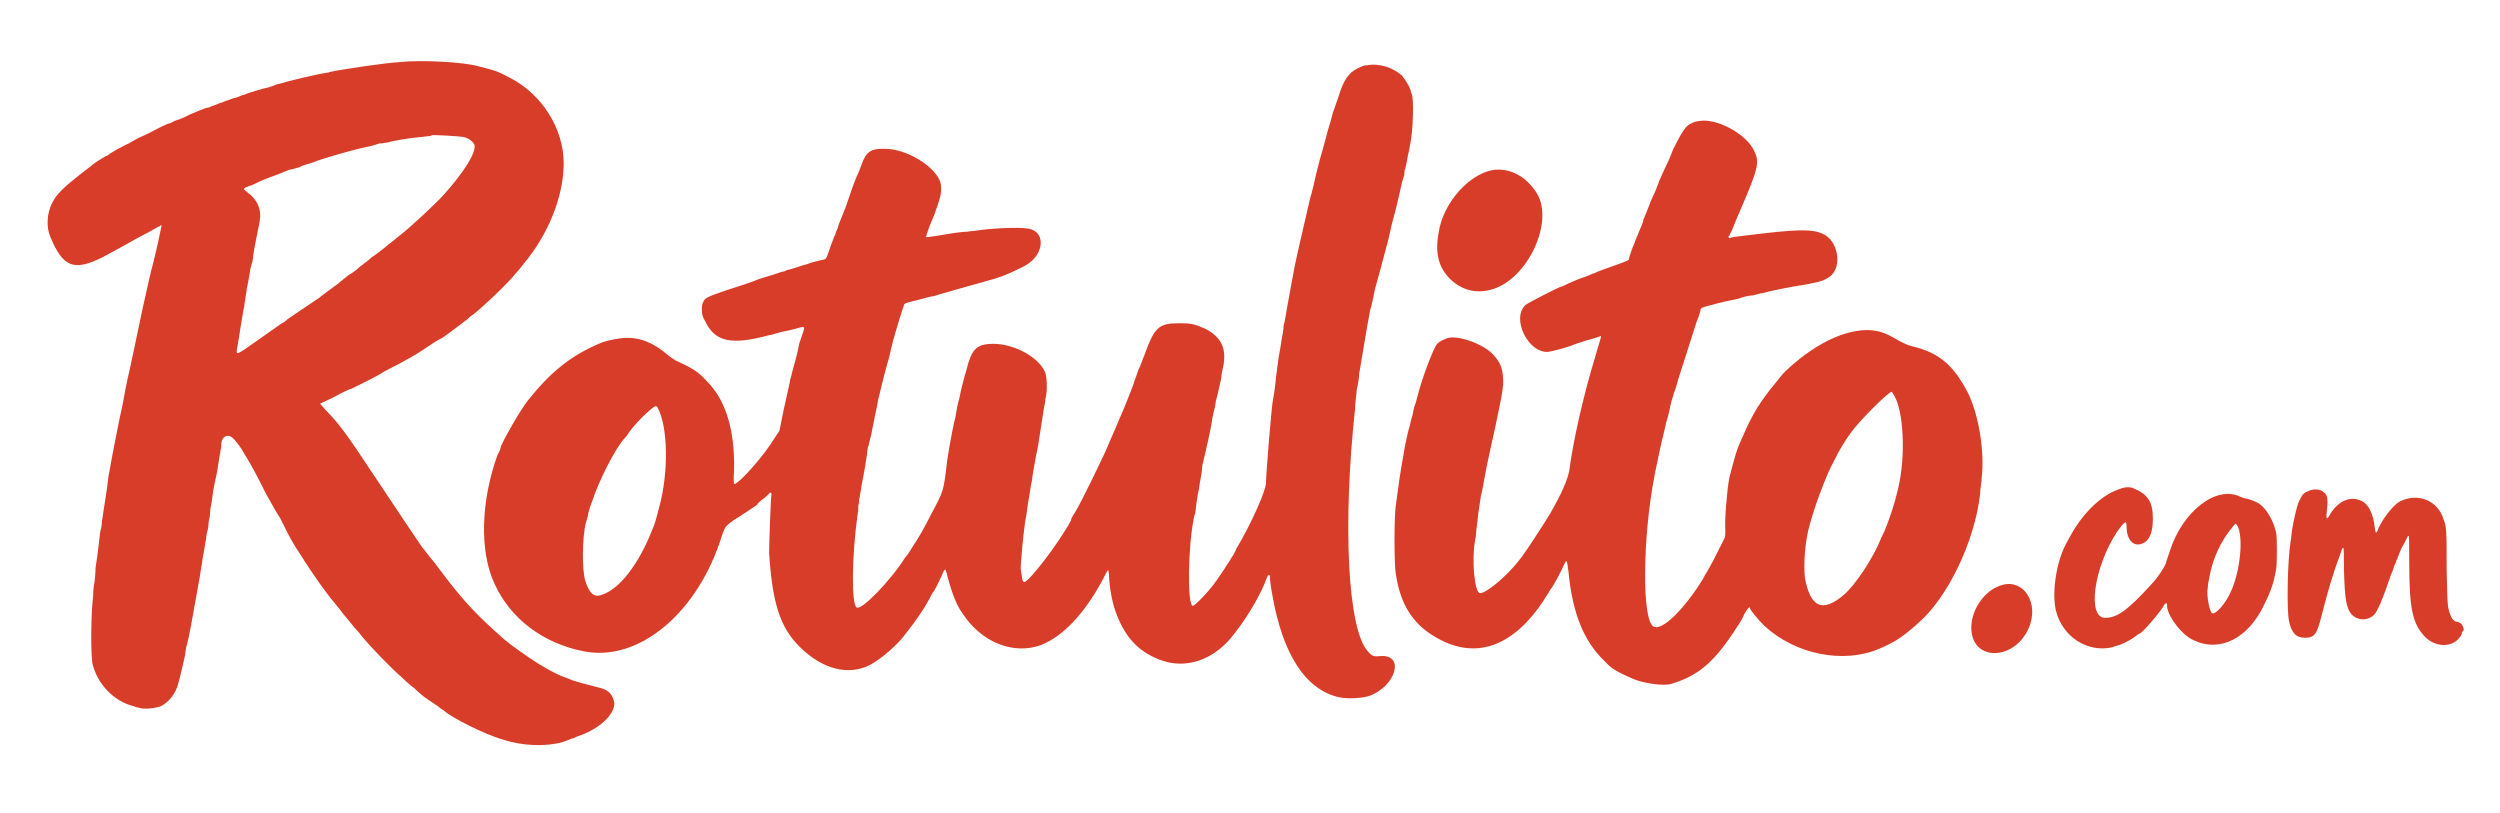
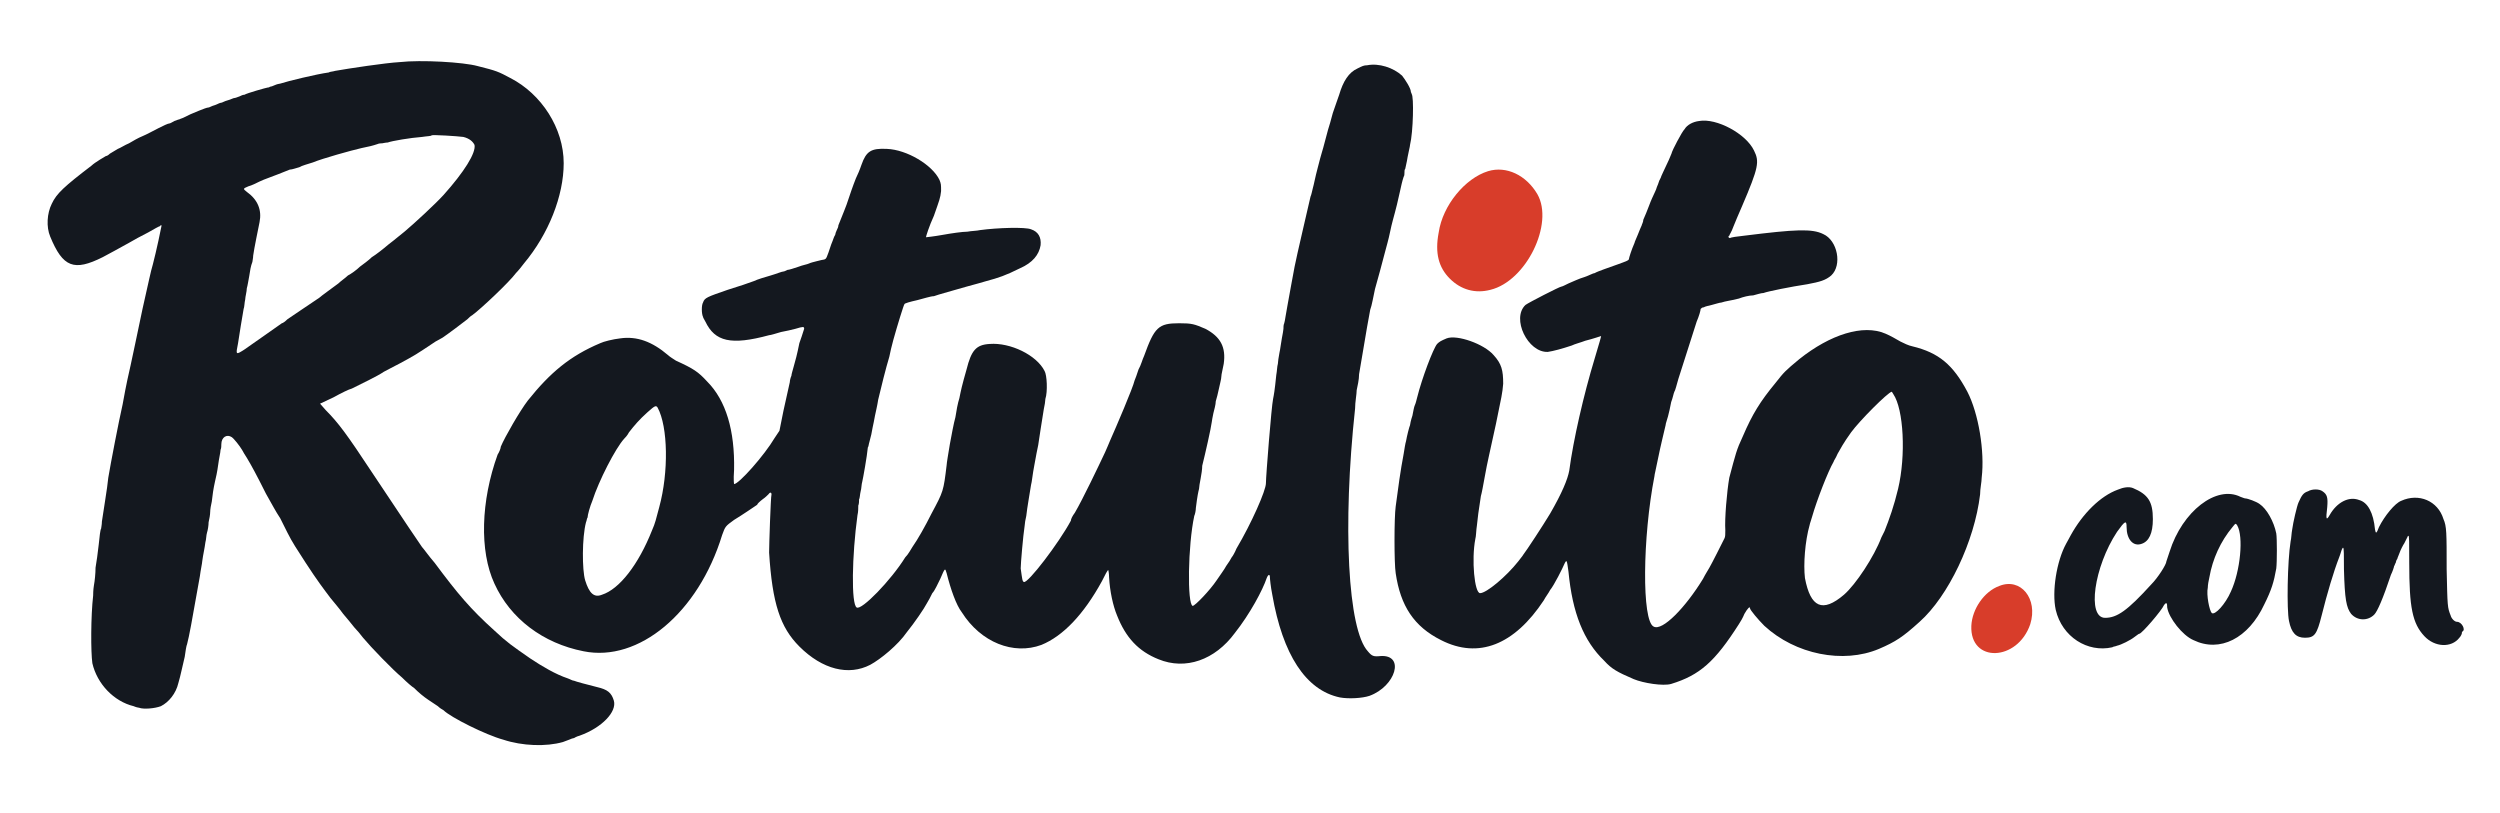
<svg xmlns="http://www.w3.org/2000/svg" viewBox="0 0 3140 1020" role="img" aria-label="Rotulito.com">
-   <path fill="#d83d2a" transform="translate(0,1020) scale(1,-1)" d="M502 942 c-18 -1 -64 -8 -81 -11 -3 -1 -7 -1 -8 -2 -15 -2 -52 -11 -61 -14 -1 0 -5 -1 -7 -2 -2 -1 -5 -2 -6 -2 -1 -1 -3 -1 -3 -1 -1 0 -26 -7 -29 -9 -2 0 -4 -1 -6 -2 -3 -1 -5 -2 -6 -2 -2 0 -5 -2 -9 -3 -4 -1 -7 -3 -8 -3 -2 0 -5 -2 -8 -3 -4 -1 -7 -3 -8 -3 -2 0 -7 -2 -12 -4 -10 -4 -12 -5 -20 -9 -3 -1 -5 -2 -5 -2 -1 0 -3 -1 -6 -2 -2 -1 -5 -3 -6 -3 -2 0 -8 -3 -14 -6 -6 -3 -15 -8 -20 -10 -5 -2 -12 -6 -17 -9 -5 -2 -11 -6 -14 -7 -3 -2 -7 -4 -10 -6 -2 -2 -4 -3 -5 -3 0 0 -14 -8 -18 -12 -34 -26 -44 -35 -50 -48 -6 -12 -7 -29 -2 -41 16 -39 30 -44 66 -26 13 7 15 8 33 18 5 3 16 9 24 13 7 4 14 8 15 8 0 1 1 1 2 1 0 -1 -7 -34 -11 -49 -3 -10 -5 -21 -13 -56 -4 -19 -15 -72 -19 -89 -1 -5 -4 -19 -6 -31 -5 -22 -15 -74 -18 -92 -1 -12 -7 -47 -8 -55 0 -4 -1 -8 -1 -9 -1 -1 -2 -10 -3 -20 -1 -10 -3 -23 -4 -29 0 -7 -1 -17 -2 -22 -1 -6 -1 -12 -1 -13 -3 -26 -3 -71 -1 -85 6 -26 27 -48 52 -54 2 -1 6 -2 7 -2 5 -2 19 -1 27 2 10 5 19 16 22 29 3 10 5 21 8 33 1 7 2 14 3 16 3 12 5 23 16 85 1 8 3 17 3 19 1 8 3 16 4 24 1 3 1 9 2 12 1 3 2 9 2 13 1 4 2 10 2 13 0 3 1 9 2 13 1 9 2 16 4 25 1 4 3 13 4 21 1 8 3 16 3 19 1 2 1 5 1 7 0 9 7 13 13 9 3 -2 10 -11 13 -16 1 -2 4 -7 6 -10 6 -10 12 -21 24 -45 8 -14 12 -22 18 -31 2 -4 6 -12 9 -18 6 -12 12 -21 23 -38 15 -23 22 -32 31 -44 4 -5 11 -13 16 -20 5 -6 11 -13 14 -17 3 -3 8 -9 11 -13 10 -12 37 -40 49 -50 6 -6 13 -12 15 -13 6 -6 12 -11 18 -15 3 -2 6 -4 6 -4 0 0 3 -2 6 -4 2 -2 5 -4 7 -5 9 -9 53 -31 75 -37 24 -8 54 -9 75 -3 2 1 6 2 8 3 2 1 5 2 6 2 0 0 3 2 7 3 28 10 47 30 43 44 -3 10 -8 14 -21 17 -12 3 -27 7 -29 8 -2 0 -5 2 -8 3 -15 5 -32 15 -47 25 -23 16 -29 20 -45 35 -30 27 -46 46 -75 85 -7 8 -14 18 -16 20 -7 10 -17 25 -63 94 -31 47 -42 62 -58 78 l-7 8 17 8 c9 5 19 10 23 11 10 5 33 16 40 21 4 2 13 7 21 11 20 11 17 9 44 27 2 1 7 4 9 5 6 4 26 19 31 23 2 2 4 4 6 5 11 8 47 42 55 53 3 3 7 8 10 12 31 37 50 85 50 126 0 44 -28 87 -67 107 -15 8 -17 9 -41 15 -18 5 -71 8 -98 5z m80 -94 c8 -2 12 -6 14 -10 2 -10 -13 -34 -39 -63 -10 -11 -37 -36 -49 -46 -4 -3 -12 -10 -20 -16 -7 -6 -16 -13 -21 -16 -4 -4 -11 -9 -15 -12 -4 -4 -11 -9 -15 -11 -3 -3 -9 -7 -12 -10 -8 -6 -22 -16 -24 -18 -16 -11 -36 -24 -40 -27 -3 -3 -6 -5 -7 -5 -4 -3 -40 -28 -47 -33 -11 -7 -11 -7 -8 8 1 7 6 38 7 43 1 2 1 8 2 12 0 3 2 10 2 14 1 3 2 10 3 15 1 7 2 13 4 18 0 1 1 5 1 8 1 8 7 37 8 42 3 15 -2 28 -16 38 -5 4 -5 4 2 7 4 1 10 4 14 6 6 3 16 6 38 15 3 0 8 2 12 3 3 2 11 4 17 6 12 5 48 15 61 18 10 2 14 3 20 5 2 1 5 1 6 1 1 0 4 1 7 1 5 2 29 6 43 7 6 1 12 1 12 2 1 1 33 -1 40 -2z M1717 938 c-4 0 -6 -1 -12 -4 -11 -5 -18 -16 -23 -33 -2 -5 -5 -15 -8 -23 -2 -8 -5 -18 -6 -21 -1 -4 -3 -11 -4 -15 -3 -12 -4 -13 -9 -33 -3 -11 -5 -22 -6 -25 -1 -4 -2 -9 -3 -11 -2 -9 -18 -77 -20 -88 -2 -10 -6 -33 -9 -49 -2 -10 -3 -19 -4 -22 -1 -2 -1 -5 -1 -7 0 -1 -1 -7 -2 -12 -1 -5 -2 -14 -3 -18 -1 -5 -2 -12 -2 -14 -1 -3 -1 -9 -2 -14 -2 -20 -3 -25 -4 -30 -2 -9 -9 -97 -9 -106 0 -9 -18 -50 -37 -82 -2 -5 -5 -10 -6 -11 -1 -2 -4 -7 -7 -11 -2 -4 -8 -12 -12 -18 -8 -12 -27 -32 -30 -32 -7 2 -6 76 2 113 1 2 2 7 2 10 2 16 3 20 4 24 0 2 1 8 2 13 1 5 2 12 2 16 4 16 11 47 12 55 0 1 1 6 2 11 1 4 3 11 3 15 1 3 3 11 4 16 1 5 3 12 3 15 0 3 2 10 3 16 3 21 -4 34 -23 44 -14 6 -17 7 -33 7 -26 0 -31 -5 -44 -41 -2 -4 -4 -12 -7 -17 -2 -6 -4 -12 -5 -14 -2 -9 -23 -58 -31 -76 -1 -3 -4 -9 -6 -14 -8 -17 -28 -59 -38 -76 -3 -4 -5 -8 -5 -10 -15 -28 -54 -79 -59 -77 -2 1 -2 3 -4 17 0 6 3 41 5 54 0 2 1 8 2 12 1 10 5 32 6 39 1 3 2 14 4 24 2 11 4 22 5 26 1 8 5 32 7 45 1 4 2 11 2 13 3 9 2 30 -1 35 -10 20 -43 36 -69 34 -17 -1 -23 -8 -29 -32 -6 -21 -7 -26 -9 -36 -2 -6 -4 -17 -5 -24 -2 -7 -5 -23 -7 -34 -2 -12 -4 -24 -4 -26 -4 -33 -4 -33 -19 -61 -8 -16 -17 -32 -24 -42 -2 -3 -5 -9 -9 -13 -18 -29 -55 -67 -61 -63 -7 4 -6 65 1 116 1 4 1 9 1 12 1 2 1 6 1 8 1 1 1 6 2 10 1 3 1 9 2 12 1 4 6 32 7 43 1 1 1 4 2 7 2 7 3 12 4 18 1 4 2 10 3 15 1 5 3 13 4 20 3 13 10 41 14 54 1 5 3 14 5 21 5 18 13 44 14 45 0 1 7 3 16 5 8 2 17 5 21 5 3 1 9 3 13 4 4 1 17 5 28 8 11 3 22 6 25 7 15 4 24 7 42 16 16 7 24 17 26 29 1 10 -3 17 -12 20 -7 3 -42 2 -64 -1 -4 -1 -11 -1 -16 -2 -6 0 -20 -2 -31 -4 -11 -2 -21 -3 -21 -3 0 1 4 14 10 27 7 20 8 22 9 31 0 8 0 9 -2 14 -9 19 -41 38 -66 39 -20 1 -26 -3 -32 -20 -2 -6 -5 -13 -7 -17 -4 -10 -8 -22 -10 -28 -1 -4 -8 -21 -12 -31 0 -2 -1 -4 -2 -6 -1 -2 -2 -5 -2 -6 -2 -3 -2 -5 -5 -12 -6 -18 -6 -18 -9 -19 -1 0 -5 -1 -9 -2 -4 -1 -8 -2 -10 -3 -2 -1 -8 -2 -13 -4 -6 -2 -12 -4 -14 -4 -2 -1 -4 -2 -5 -2 -2 0 -9 -3 -16 -5 -7 -2 -17 -5 -21 -7 -5 -2 -20 -7 -33 -11 -26 -9 -29 -10 -31 -16 -2 -3 -2 -14 0 -18 0 -1 2 -4 3 -6 12 -25 32 -30 80 -17 2 0 8 2 15 4 6 1 14 3 18 4 10 3 11 3 11 0 -2 -6 -4 -13 -6 -18 -3 -15 -5 -22 -7 -29 -1 -4 -3 -10 -3 -12 -1 -2 -2 -6 -2 -8 -2 -9 -3 -13 -8 -36 l-5 -25 -6 -9 c-13 -22 -45 -58 -51 -58 0 0 -1 4 0 18 1 49 -10 87 -34 111 -11 12 -17 16 -39 26 -3 2 -8 5 -10 7 -20 17 -39 24 -60 21 -9 -1 -21 -4 -25 -6 -38 -16 -63 -37 -91 -72 -10 -13 -29 -46 -34 -58 0 -2 -2 -7 -4 -10 -21 -58 -23 -121 -4 -162 20 -44 61 -75 112 -85 69 -14 144 48 174 146 4 11 4 11 15 19 10 6 26 17 29 19 0 1 3 4 7 7 3 2 6 5 7 6 2 3 4 3 4 0 -1 -3 -3 -64 -3 -73 4 -64 14 -94 38 -118 29 -29 62 -37 89 -23 13 7 35 25 46 41 9 11 22 30 25 36 2 3 5 9 7 13 3 3 7 12 10 18 6 14 6 14 8 7 5 -20 12 -40 19 -49 24 -38 65 -54 100 -41 27 11 53 38 76 80 4 8 7 14 8 14 0 0 1 -4 1 -9 1 -18 5 -36 10 -48 11 -28 27 -45 52 -55 34 -14 71 -1 96 33 19 24 35 54 40 69 2 5 4 5 4 1 0 -2 1 -12 3 -22 13 -75 42 -120 85 -129 11 -2 28 -1 37 2 33 12 45 52 14 50 -9 -1 -11 0 -16 6 -25 27 -32 157 -16 305 0 8 2 18 2 23 1 5 3 13 3 20 2 11 6 36 10 59 1 6 3 16 4 22 2 5 4 17 6 26 4 14 8 29 13 48 1 4 4 14 6 24 2 10 5 20 6 24 2 7 3 12 6 25 2 9 3 14 5 20 1 1 1 4 1 5 0 2 0 4 1 5 0 1 2 8 3 15 1 6 3 13 3 15 4 16 5 61 2 64 0 1 -1 2 -1 3 0 4 -7 15 -11 20 -11 10 -29 16 -44 13z m-891 -430 c13 -24 14 -81 2 -125 -4 -15 -5 -20 -9 -29 -17 -43 -41 -74 -63 -81 -10 -4 -16 2 -21 18 -4 13 -4 54 1 73 1 2 1 5 2 6 0 3 3 14 6 21 8 25 29 66 40 78 1 1 4 4 6 8 7 9 13 16 23 25 10 9 11 9 13 6z M2134 868 c-8 -1 -15 -5 -18 -10 -4 -4 -16 -28 -16 -29 0 -1 -2 -5 -4 -10 -6 -13 -10 -21 -10 -22 0 0 -1 -2 -2 -4 -1 -3 -2 -6 -3 -8 -1 -4 -3 -7 -6 -14 -2 -4 -6 -16 -11 -27 0 -3 -2 -6 -2 -7 -1 -2 -3 -7 -5 -12 -2 -5 -4 -9 -4 -10 -4 -9 -7 -19 -7 -20 0 -2 -3 -3 -14 -7 -11 -4 -26 -9 -29 -11 -2 0 -7 -3 -13 -5 -7 -2 -15 -6 -20 -8 -4 -2 -8 -4 -9 -4 -2 0 -41 -20 -45 -23 -18 -17 3 -60 28 -59 7 1 18 4 30 8 4 2 12 4 17 6 4 1 11 3 14 4 3 1 6 2 6 2 0 -1 -2 -8 -8 -28 -14 -46 -27 -103 -32 -141 -2 -11 -9 -28 -24 -54 -9 -15 -30 -47 -34 -52 -1 -2 -4 -5 -6 -8 -15 -19 -40 -40 -48 -40 -7 0 -11 42 -6 68 1 3 1 11 2 17 1 10 2 18 5 37 1 3 3 14 5 25 3 17 6 29 14 66 7 34 8 38 9 50 0 17 -2 25 -12 36 -12 14 -46 26 -59 21 -7 -3 -9 -4 -12 -7 -5 -6 -19 -43 -25 -67 -1 -4 -2 -8 -3 -10 -1 -2 -2 -8 -3 -13 -2 -6 -3 -11 -3 -12 -1 -2 -4 -14 -5 -20 -1 -3 -2 -10 -3 -16 -4 -21 -7 -43 -10 -66 -2 -14 -2 -72 0 -84 6 -41 23 -67 57 -84 47 -24 92 -6 129 50 2 4 6 9 8 13 5 6 16 28 18 33 3 6 3 4 5 -10 5 -52 19 -87 45 -112 9 -10 16 -14 37 -23 12 -5 37 -9 47 -6 36 11 55 28 85 75 2 3 5 8 7 13 4 7 7 10 7 7 0 -2 10 -14 18 -22 39 -36 99 -48 144 -29 21 9 30 15 51 34 36 32 69 101 76 160 0 7 2 16 2 21 4 33 -4 81 -18 108 -18 34 -36 49 -69 57 -5 1 -11 4 -15 6 -7 4 -12 7 -19 10 -28 12 -69 -1 -108 -32 -18 -15 -19 -16 -30 -30 -19 -23 -29 -39 -41 -67 -8 -17 -9 -22 -17 -52 -3 -17 -6 -52 -5 -66 0 -5 0 -8 -1 -10 -2 -4 -16 -32 -19 -37 -1 -2 -5 -8 -8 -14 -22 -36 -51 -66 -62 -60 -15 7 -14 112 1 189 0 2 2 9 3 15 1 5 3 14 4 19 2 8 3 14 7 30 0 2 2 7 3 11 1 4 3 12 4 18 2 5 3 11 4 13 1 1 3 9 5 16 5 16 17 53 23 72 3 7 5 14 5 16 1 1 2 2 4 2 1 1 6 2 10 3 4 1 10 3 12 3 6 2 10 2 22 5 5 2 13 4 18 4 4 1 10 3 13 3 5 2 35 8 55 11 16 3 23 5 30 11 14 13 8 44 -10 52 -14 7 -35 6 -99 -2 -9 -1 -17 -2 -18 -3 -2 0 -3 2 -1 3 0 1 3 5 5 11 2 5 7 17 11 26 21 49 22 56 15 70 -10 21 -47 41 -69 37z m244 -343 c13 -19 16 -77 6 -119 -5 -21 -11 -38 -17 -53 -1 -2 -3 -6 -4 -8 -9 -24 -32 -59 -47 -72 -27 -23 -42 -16 -49 21 -2 17 0 46 6 67 0 1 2 6 3 10 6 21 20 57 27 69 0 1 3 5 5 10 4 7 7 13 17 27 11 15 46 50 51 51 0 0 1 -1 2 -3z M1869 805 c-29 -9 -57 -43 -62 -77 -5 -26 0 -44 14 -58 14 -14 32 -19 51 -14 45 11 80 83 59 120 -14 24 -39 36 -62 29z M2660 405 c-22 -8 -44 -30 -59 -57 -2 -4 -5 -9 -6 -11 -12 -22 -18 -60 -13 -83 8 -34 40 -54 71 -47 1 1 4 1 6 2 5 1 17 7 22 11 3 2 5 4 6 4 3 0 28 29 31 36 3 4 4 3 4 -3 2 -13 19 -35 33 -41 33 -16 69 2 89 45 9 18 12 28 15 45 1 8 1 38 0 44 -3 15 -12 31 -21 37 -4 3 -15 7 -18 7 -1 0 -3 1 -6 2 -30 15 -73 -18 -89 -69 -2 -6 -4 -12 -4 -12 0 -4 -11 -21 -19 -29 -30 -33 -43 -42 -58 -42 -23 0 -14 64 15 108 10 14 12 15 12 6 0 -15 8 -25 19 -21 9 3 14 13 14 31 0 22 -6 31 -25 39 -5 2 -12 1 -19 -2z m150 -45 c8 -14 4 -57 -8 -83 -7 -16 -20 -30 -24 -27 -3 3 -7 23 -5 32 0 3 1 9 2 13 4 23 14 45 29 63 4 5 4 5 6 2z M2899 403 c-6 -2 -8 -5 -12 -14 -2 -4 -7 -26 -8 -34 -1 -5 -1 -11 -2 -15 -4 -25 -5 -86 -2 -100 3 -15 9 -21 20 -21 12 0 15 4 21 28 7 28 15 55 22 73 2 5 3 10 4 11 0 0 0 1 1 1 1 0 1 -10 1 -27 1 -38 3 -48 9 -56 8 -9 21 -9 29 -1 4 4 11 20 21 50 2 4 4 10 4 11 1 1 1 3 2 4 0 1 1 4 2 5 0 1 2 5 3 8 1 3 4 9 6 12 2 4 4 8 4 8 0 1 1 1 1 1 1 0 1 -7 1 -34 0 -56 4 -76 19 -92 13 -14 34 -15 44 -2 2 2 3 5 3 5 0 1 0 2 1 3 4 2 -1 12 -7 12 -3 0 -7 4 -8 8 -4 10 -4 11 -5 58 0 46 0 54 -4 63 -7 23 -31 33 -53 23 -8 -3 -21 -19 -28 -33 -3 -8 -4 -9 -5 -3 -2 21 -9 34 -20 37 -13 5 -28 -3 -37 -19 -4 -7 -5 -6 -3 10 1 12 0 16 -6 20 -4 3 -13 3 -18 0z M2511 284 c-19 -7 -34 -29 -35 -50 -2 -47 58 -45 74 2 10 32 -12 59 -39 48z" />
+   <path fill="#14181f" transform="translate(0,1020) scale(1,-1)" d="M502 942 c-18 -1 -64 -8 -81 -11 -3 -1 -7 -1 -8 -2 -15 -2 -52 -11 -61 -14 -1 0 -5 -1 -7 -2 -2 -1 -5 -2 -6 -2 -1 -1 -3 -1 -3 -1 -1 0 -26 -7 -29 -9 -2 0 -4 -1 -6 -2 -3 -1 -5 -2 -6 -2 -2 0 -5 -2 -9 -3 -4 -1 -7 -3 -8 -3 -2 0 -5 -2 -8 -3 -4 -1 -7 -3 -8 -3 -2 0 -7 -2 -12 -4 -10 -4 -12 -5 -20 -9 -3 -1 -5 -2 -5 -2 -1 0 -3 -1 -6 -2 -2 -1 -5 -3 -6 -3 -2 0 -8 -3 -14 -6 -6 -3 -15 -8 -20 -10 -5 -2 -12 -6 -17 -9 -5 -2 -11 -6 -14 -7 -3 -2 -7 -4 -10 -6 -2 -2 -4 -3 -5 -3 0 0 -14 -8 -18 -12 -34 -26 -44 -35 -50 -48 -6 -12 -7 -29 -2 -41 16 -39 30 -44 66 -26 13 7 15 8 33 18 5 3 16 9 24 13 7 4 14 8 15 8 0 1 1 1 2 1 0 -1 -7 -34 -11 -49 -3 -10 -5 -21 -13 -56 -4 -19 -15 -72 -19 -89 -1 -5 -4 -19 -6 -31 -5 -22 -15 -74 -18 -92 -1 -12 -7 -47 -8 -55 0 -4 -1 -8 -1 -9 -1 -1 -2 -10 -3 -20 -1 -10 -3 -23 -4 -29 0 -7 -1 -17 -2 -22 -1 -6 -1 -12 -1 -13 -3 -26 -3 -71 -1 -85 6 -26 27 -48 52 -54 2 -1 6 -2 7 -2 5 -2 19 -1 27 2 10 5 19 16 22 29 3 10 5 21 8 33 1 7 2 14 3 16 3 12 5 23 16 85 1 8 3 17 3 19 1 8 3 16 4 24 1 3 1 9 2 12 1 3 2 9 2 13 1 4 2 10 2 13 0 3 1 9 2 13 1 9 2 16 4 25 1 4 3 13 4 21 1 8 3 16 3 19 1 2 1 5 1 7 0 9 7 13 13 9 3 -2 10 -11 13 -16 1 -2 4 -7 6 -10 6 -10 12 -21 24 -45 8 -14 12 -22 18 -31 2 -4 6 -12 9 -18 6 -12 12 -21 23 -38 15 -23 22 -32 31 -44 4 -5 11 -13 16 -20 5 -6 11 -13 14 -17 3 -3 8 -9 11 -13 10 -12 37 -40 49 -50 6 -6 13 -12 15 -13 6 -6 12 -11 18 -15 3 -2 6 -4 6 -4 0 0 3 -2 6 -4 2 -2 5 -4 7 -5 9 -9 53 -31 75 -37 24 -8 54 -9 75 -3 2 1 6 2 8 3 2 1 5 2 6 2 0 0 3 2 7 3 28 10 47 30 43 44 -3 10 -8 14 -21 17 -12 3 -27 7 -29 8 -2 0 -5 2 -8 3 -15 5 -32 15 -47 25 -23 16 -29 20 -45 35 -30 27 -46 46 -75 85 -7 8 -14 18 -16 20 -7 10 -17 25 -63 94 -31 47 -42 62 -58 78 l-7 8 17 8 c9 5 19 10 23 11 10 5 33 16 40 21 4 2 13 7 21 11 20 11 17 9 44 27 2 1 7 4 9 5 6 4 26 19 31 23 2 2 4 4 6 5 11 8 47 42 55 53 3 3 7 8 10 12 31 37 50 85 50 126 0 44 -28 87 -67 107 -15 8 -17 9 -41 15 -18 5 -71 8 -98 5z m80 -94 c8 -2 12 -6 14 -10 2 -10 -13 -34 -39 -63 -10 -11 -37 -36 -49 -46 -4 -3 -12 -10 -20 -16 -7 -6 -16 -13 -21 -16 -4 -4 -11 -9 -15 -12 -4 -4 -11 -9 -15 -11 -3 -3 -9 -7 -12 -10 -8 -6 -22 -16 -24 -18 -16 -11 -36 -24 -40 -27 -3 -3 -6 -5 -7 -5 -4 -3 -40 -28 -47 -33 -11 -7 -11 -7 -8 8 1 7 6 38 7 43 1 2 1 8 2 12 0 3 2 10 2 14 1 3 2 10 3 15 1 7 2 13 4 18 0 1 1 5 1 8 1 8 7 37 8 42 3 15 -2 28 -16 38 -5 4 -5 4 2 7 4 1 10 4 14 6 6 3 16 6 38 15 3 0 8 2 12 3 3 2 11 4 17 6 12 5 48 15 61 18 10 2 14 3 20 5 2 1 5 1 6 1 1 0 4 1 7 1 5 2 29 6 43 7 6 1 12 1 12 2 1 1 33 -1 40 -2z" />
+   <path fill="#14181f" transform="translate(0,1020) scale(1,-1)" d="M1717 938 c-4 0 -6 -1 -12 -4 -11 -5 -18 -16 -23 -33 -2 -5 -5 -15 -8 -23 -2 -8 -5 -18 -6 -21 -1 -4 -3 -11 -4 -15 -3 -12 -4 -13 -9 -33 -3 -11 -5 -22 -6 -25 -1 -4 -2 -9 -3 -11 -2 -9 -18 -77 -20 -88 -2 -10 -6 -33 -9 -49 -2 -10 -3 -19 -4 -22 -1 -2 -1 -5 -1 -7 0 -1 -1 -7 -2 -12 -1 -5 -2 -14 -3 -18 -1 -5 -2 -12 -2 -14 -1 -3 -1 -9 -2 -14 -2 -20 -3 -25 -4 -30 -2 -9 -9 -97 -9 -106 0 -9 -18 -50 -37 -82 -2 -5 -5 -10 -6 -11 -1 -2 -4 -7 -7 -11 -2 -4 -8 -12 -12 -18 -8 -12 -27 -32 -30 -32 -7 2 -6 76 2 113 1 2 2 7 2 10 2 16 3 20 4 24 0 2 1 8 2 13 1 5 2 12 2 16 4 16 11 47 12 55 0 1 1 6 2 11 1 4 3 11 3 15 1 3 3 11 4 16 1 5 3 12 3 15 0 3 2 10 3 16 3 21 -4 34 -23 44 -14 6 -17 7 -33 7 -26 0 -31 -5 -44 -41 -2 -4 -4 -12 -7 -17 -2 -6 -4 -12 -5 -14 -2 -9 -23 -58 -31 -76 -1 -3 -4 -9 -6 -14 -8 -17 -28 -59 -38 -76 -3 -4 -5 -8 -5 -10 -15 -28 -54 -79 -59 -77 -2 1 -2 3 -4 17 0 6 3 41 5 54 0 2 1 8 2 12 1 10 5 32 6 39 1 3 2 14 4 24 2 11 4 22 5 26 1 8 5 32 7 45 1 4 2 11 2 13 3 9 2 30 -1 35 -10 20 -43 36 -69 34 -17 -1 -23 -8 -29 -32 -6 -21 -7 -26 -9 -36 -2 -6 -4 -17 -5 -24 -2 -7 -5 -23 -7 -34 -2 -12 -4 -24 -4 -26 -4 -33 -4 -33 -19 -61 -8 -16 -17 -32 -24 -42 -2 -3 -5 -9 -9 -13 -18 -29 -55 -67 -61 -63 -7 4 -6 65 1 116 1 4 1 9 1 12 1 2 1 6 1 8 1 1 1 6 2 10 1 3 1 9 2 12 1 4 6 32 7 43 1 1 1 4 2 7 2 7 3 12 4 18 1 4 2 10 3 15 1 5 3 13 4 20 3 13 10 41 14 54 1 5 3 14 5 21 5 18 13 44 14 45 0 1 7 3 16 5 8 2 17 5 21 5 3 1 9 3 13 4 4 1 17 5 28 8 11 3 22 6 25 7 15 4 24 7 42 16 16 7 24 17 26 29 1 10 -3 17 -12 20 -7 3 -42 2 -64 -1 -4 -1 -11 -1 -16 -2 -6 0 -20 -2 -31 -4 -11 -2 -21 -3 -21 -3 0 1 4 14 10 27 7 20 8 22 9 31 0 8 0 9 -2 14 -9 19 -41 38 -66 39 -20 1 -26 -3 -32 -20 -2 -6 -5 -13 -7 -17 -4 -10 -8 -22 -10 -28 -1 -4 -8 -21 -12 -31 0 -2 -1 -4 -2 -6 -1 -2 -2 -5 -2 -6 -2 -3 -2 -5 -5 -12 -6 -18 -6 -18 -9 -19 -1 0 -5 -1 -9 -2 -4 -1 -8 -2 -10 -3 -2 -1 -8 -2 -13 -4 -6 -2 -12 -4 -14 -4 -2 -1 -4 -2 -5 -2 -2 0 -9 -3 -16 -5 -7 -2 -17 -5 -21 -7 -5 -2 -20 -7 -33 -11 -26 -9 -29 -10 -31 -16 -2 -3 -2 -14 0 -18 0 -1 2 -4 3 -6 12 -25 32 -30 80 -17 2 0 8 2 15 4 6 1 14 3 18 4 10 3 11 3 11 0 -2 -6 -4 -13 -6 -18 -3 -15 -5 -22 -7 -29 -1 -4 -3 -10 -3 -12 -1 -2 -2 -6 -2 -8 -2 -9 -3 -13 -8 -36 l-5 -25 -6 -9 c-13 -22 -45 -58 -51 -58 0 0 -1 4 0 18 1 49 -10 87 -34 111 -11 12 -17 16 -39 26 -3 2 -8 5 -10 7 -20 17 -39 24 -60 21 -9 -1 -21 -4 -25 -6 -38 -16 -63 -37 -91 -72 -10 -13 -29 -46 -34 -58 0 -2 -2 -7 -4 -10 -21 -58 -23 -121 -4 -162 20 -44 61 -75 112 -85 69 -14 144 48 174 146 4 11 4 11 15 19 10 6 26 17 29 19 0 1 3 4 7 7 3 2 6 5 7 6 2 3 4 3 4 0 -1 -3 -3 -64 -3 -73 4 -64 14 -94 38 -118 29 -29 62 -37 89 -23 13 7 35 25 46 41 9 11 22 30 25 36 2 3 5 9 7 13 3 3 7 12 10 18 6 14 6 14 8 7 5 -20 12 -40 19 -49 24 -38 65 -54 100 -41 27 11 53 38 76 80 4 8 7 14 8 14 0 0 1 -4 1 -9 1 -18 5 -36 10 -48 11 -28 27 -45 52 -55 34 -14 71 -1 96 33 19 24 35 54 40 69 2 5 4 5 4 1 0 -2 1 -12 3 -22 13 -75 42 -120 85 -129 11 -2 28 -1 37 2 33 12 45 52 14 50 -9 -1 -11 0 -16 6 -25 27 -32 157 -16 305 0 8 2 18 2 23 1 5 3 13 3 20 2 11 6 36 10 59 1 6 3 16 4 22 2 5 4 17 6 26 4 14 8 29 13 48 1 4 4 14 6 24 2 10 5 20 6 24 2 7 3 12 6 25 2 9 3 14 5 20 1 1 1 4 1 5 0 2 0 4 1 5 0 1 2 8 3 15 1 6 3 13 3 15 4 16 5 61 2 64 0 1 -1 2 -1 3 0 4 -7 15 -11 20 -11 10 -29 16 -44 13z m-891 -430 c13 -24 14 -81 2 -125 -4 -15 -5 -20 -9 -29 -17 -43 -41 -74 -63 -81 -10 -4 -16 2 -21 18 -4 13 -4 54 1 73 1 2 1 5 2 6 0 3 3 14 6 21 8 25 29 66 40 78 1 1 4 4 6 8 7 9 13 16 23 25 10 9 11 9 13 6z" />
+   <path fill="#14181f" transform="translate(0,1020) scale(1,-1)" d="M2134 868 c-8 -1 -15 -5 -18 -10 -4 -4 -16 -28 -16 -29 0 -1 -2 -5 -4 -10 -6 -13 -10 -21 -10 -22 0 0 -1 -2 -2 -4 -1 -3 -2 -6 -3 -8 -1 -4 -3 -7 -6 -14 -2 -4 -6 -16 -11 -27 0 -3 -2 -6 -2 -7 -1 -2 -3 -7 -5 -12 -2 -5 -4 -9 -4 -10 -4 -9 -7 -19 -7 -20 0 -2 -3 -3 -14 -7 -11 -4 -26 -9 -29 -11 -2 0 -7 -3 -13 -5 -7 -2 -15 -6 -20 -8 -4 -2 -8 -4 -9 -4 -2 0 -41 -20 -45 -23 -18 -17 3 -60 28 -59 7 1 18 4 30 8 4 2 12 4 17 6 4 1 11 3 14 4 3 1 6 2 6 2 0 -1 -2 -8 -8 -28 -14 -46 -27 -103 -32 -141 -2 -11 -9 -28 -24 -54 -9 -15 -30 -47 -34 -52 -1 -2 -4 -5 -6 -8 -15 -19 -40 -40 -48 -40 -7 0 -11 42 -6 68 1 3 1 11 2 17 1 10 2 18 5 37 1 3 3 14 5 25 3 17 6 29 14 66 7 34 8 38 9 50 0 17 -2 25 -12 36 -12 14 -46 26 -59 21 -7 -3 -9 -4 -12 -7 -5 -6 -19 -43 -25 -67 -1 -4 -2 -8 -3 -10 -1 -2 -2 -8 -3 -13 -2 -6 -3 -11 -3 -12 -1 -2 -4 -14 -5 -20 -1 -3 -2 -10 -3 -16 -4 -21 -7 -43 -10 -66 -2 -14 -2 -72 0 -84 6 -41 23 -67 57 -84 47 -24 92 -6 129 50 2 4 6 9 8 13 5 6 16 28 18 33 3 6 3 4 5 -10 5 -52 19 -87 45 -112 9 -10 16 -14 37 -23 12 -5 37 -9 47 -6 36 11 55 28 85 75 2 3 5 8 7 13 4 7 7 10 7 7 0 -2 10 -14 18 -22 39 -36 99 -48 144 -29 21 9 30 15 51 34 36 32 69 101 76 160 0 7 2 16 2 21 4 33 -4 81 -18 108 -18 34 -36 49 -69 57 -5 1 -11 4 -15 6 -7 4 -12 7 -19 10 -28 12 -69 -1 -108 -32 -18 -15 -19 -16 -30 -30 -19 -23 -29 -39 -41 -67 -8 -17 -9 -22 -17 -52 -3 -17 -6 -52 -5 -66 0 -5 0 -8 -1 -10 -2 -4 -16 -32 -19 -37 -1 -2 -5 -8 -8 -14 -22 -36 -51 -66 -62 -60 -15 7 -14 112 1 189 0 2 2 9 3 15 1 5 3 14 4 19 2 8 3 14 7 30 0 2 2 7 3 11 1 4 3 12 4 18 2 5 3 11 4 13 1 1 3 9 5 16 5 16 17 53 23 72 3 7 5 14 5 16 1 1 2 2 4 2 1 1 6 2 10 3 4 1 10 3 12 3 6 2 10 2 22 5 5 2 13 4 18 4 4 1 10 3 13 3 5 2 35 8 55 11 16 3 23 5 30 11 14 13 8 44 -10 52 -14 7 -35 6 -99 -2 -9 -1 -17 -2 -18 -3 -2 0 -3 2 -1 3 0 1 3 5 5 11 2 5 7 17 11 26 21 49 22 56 15 70 -10 21 -47 41 -69 37z m244 -343 c13 -19 16 -77 6 -119 -5 -21 -11 -38 -17 -53 -1 -2 -3 -6 -4 -8 -9 -24 -32 -59 -47 -72 -27 -23 -42 -16 -49 21 -2 17 0 46 6 67 0 1 2 6 3 10 6 21 20 57 27 69 0 1 3 5 5 10 4 7 7 13 17 27 11 15 46 50 51 51 0 0 1 -1 2 -3z" />
+   <path fill="#d83d2a" transform="translate(0,1020) scale(1,-1)" d="M1869 805 c-29 -9 -57 -43 -62 -77 -5 -26 0 -44 14 -58 14 -14 32 -19 51 -14 45 11 80 83 59 120 -14 24 -39 36 -62 29z" />
+   <path fill="#14181f" transform="translate(0,1020) scale(1,-1)" d="M2660 405 c-22 -8 -44 -30 -59 -57 -2 -4 -5 -9 -6 -11 -12 -22 -18 -60 -13 -83 8 -34 40 -54 71 -47 1 1 4 1 6 2 5 1 17 7 22 11 3 2 5 4 6 4 3 0 28 29 31 36 3 4 4 3 4 -3 2 -13 19 -35 33 -41 33 -16 69 2 89 45 9 18 12 28 15 45 1 8 1 38 0 44 -3 15 -12 31 -21 37 -4 3 -15 7 -18 7 -1 0 -3 1 -6 2 -30 15 -73 -18 -89 -69 -2 -6 -4 -12 -4 -12 0 -4 -11 -21 -19 -29 -30 -33 -43 -42 -58 -42 -23 0 -14 64 15 108 10 14 12 15 12 6 0 -15 8 -25 19 -21 9 3 14 13 14 31 0 22 -6 31 -25 39 -5 2 -12 1 -19 -2z m150 -45 c8 -14 4 -57 -8 -83 -7 -16 -20 -30 -24 -27 -3 3 -7 23 -5 32 0 3 1 9 2 13 4 23 14 45 29 63 4 5 4 5 6 2z" />
+   <path fill="#14181f" transform="translate(0,1020) scale(1,-1)" d="M2899 403 c-6 -2 -8 -5 -12 -14 -2 -4 -7 -26 -8 -34 -1 -5 -1 -11 -2 -15 -4 -25 -5 -86 -2 -100 3 -15 9 -21 20 -21 12 0 15 4 21 28 7 28 15 55 22 73 2 5 3 10 4 11 0 0 0 1 1 1 1 0 1 -10 1 -27 1 -38 3 -48 9 -56 8 -9 21 -9 29 -1 4 4 11 20 21 50 2 4 4 10 4 11 1 1 1 3 2 4 0 1 1 4 2 5 0 1 2 5 3 8 1 3 4 9 6 12 2 4 4 8 4 8 0 1 1 1 1 1 1 0 1 -7 1 -34 0 -56 4 -76 19 -92 13 -14 34 -15 44 -2 2 2 3 5 3 5 0 1 0 2 1 3 4 2 -1 12 -7 12 -3 0 -7 4 -8 8 -4 10 -4 11 -5 58 0 46 0 54 -4 63 -7 23 -31 33 -53 23 -8 -3 -21 -19 -28 -33 -3 -8 -4 -9 -5 -3 -2 21 -9 34 -20 37 -13 5 -28 -3 -37 -19 -4 -7 -5 -6 -3 10 1 12 0 16 -6 20 -4 3 -13 3 -18 0z" />
+   <path fill="#d83d2a" transform="translate(0,1020) scale(1,-1)" d="M2511 284 c-19 -7 -34 -29 -35 -50 -2 -47 58 -45 74 2 10 32 -12 59 -39 48z" />
</svg>
